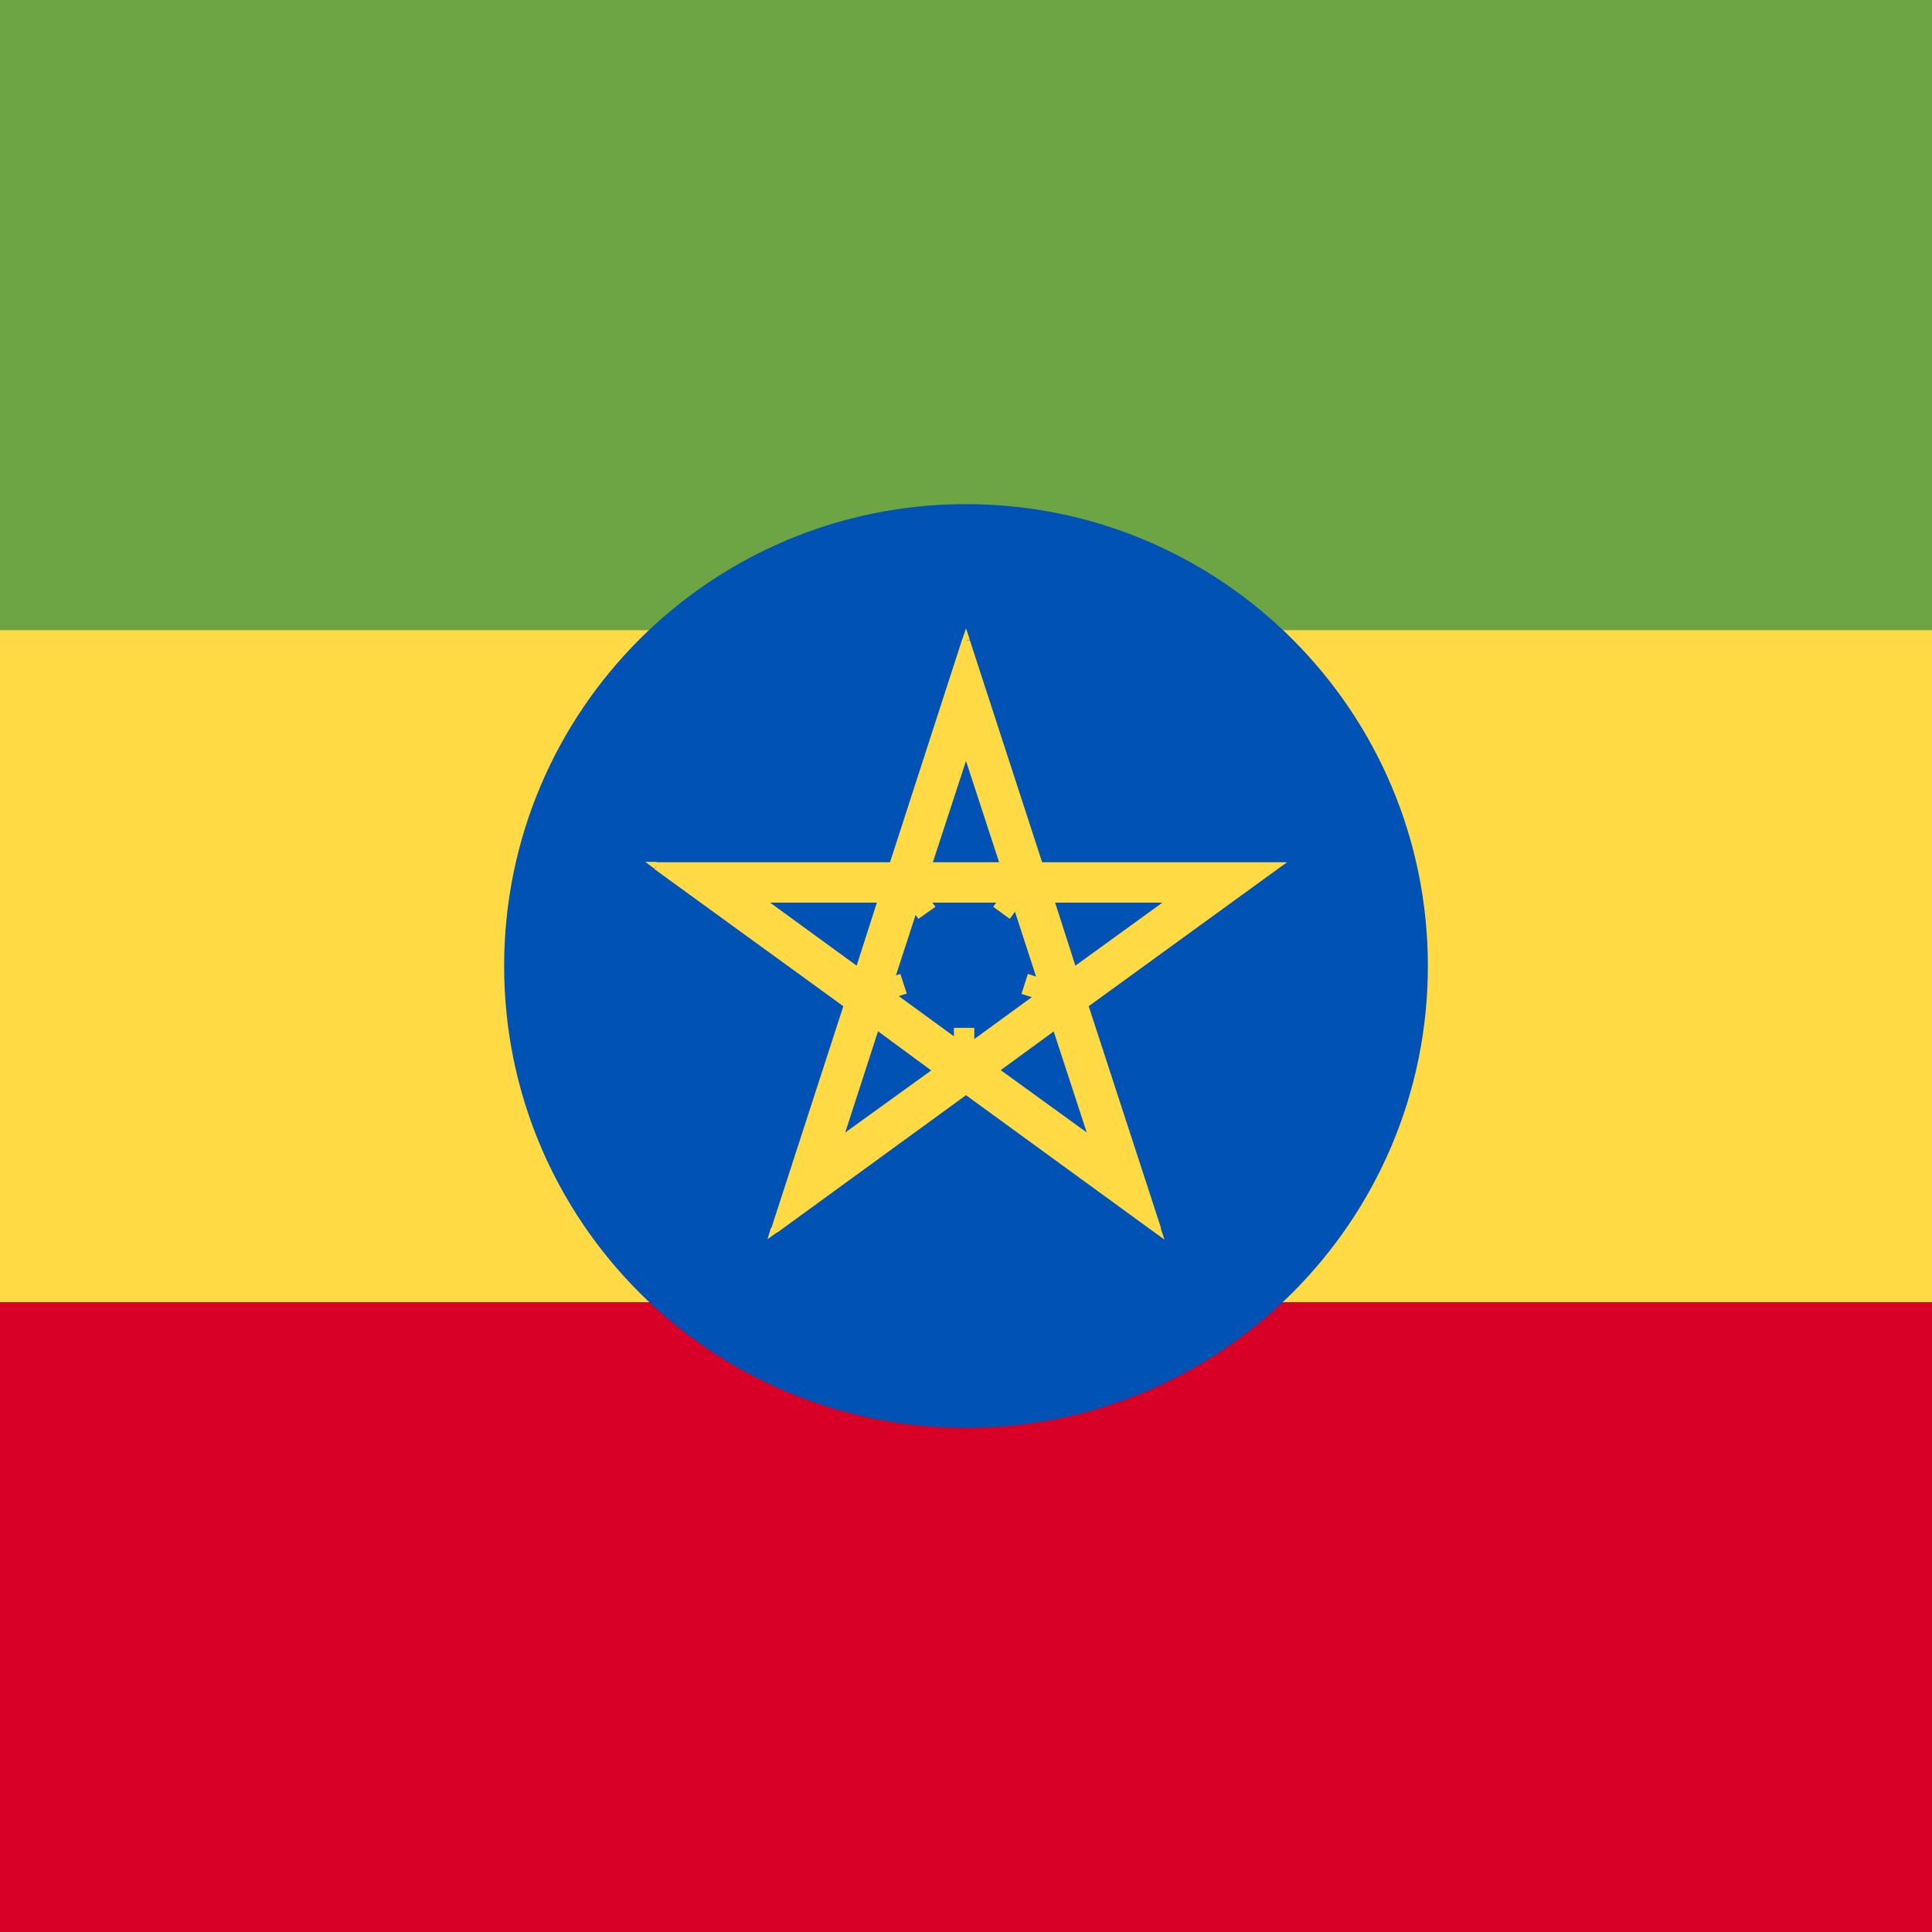
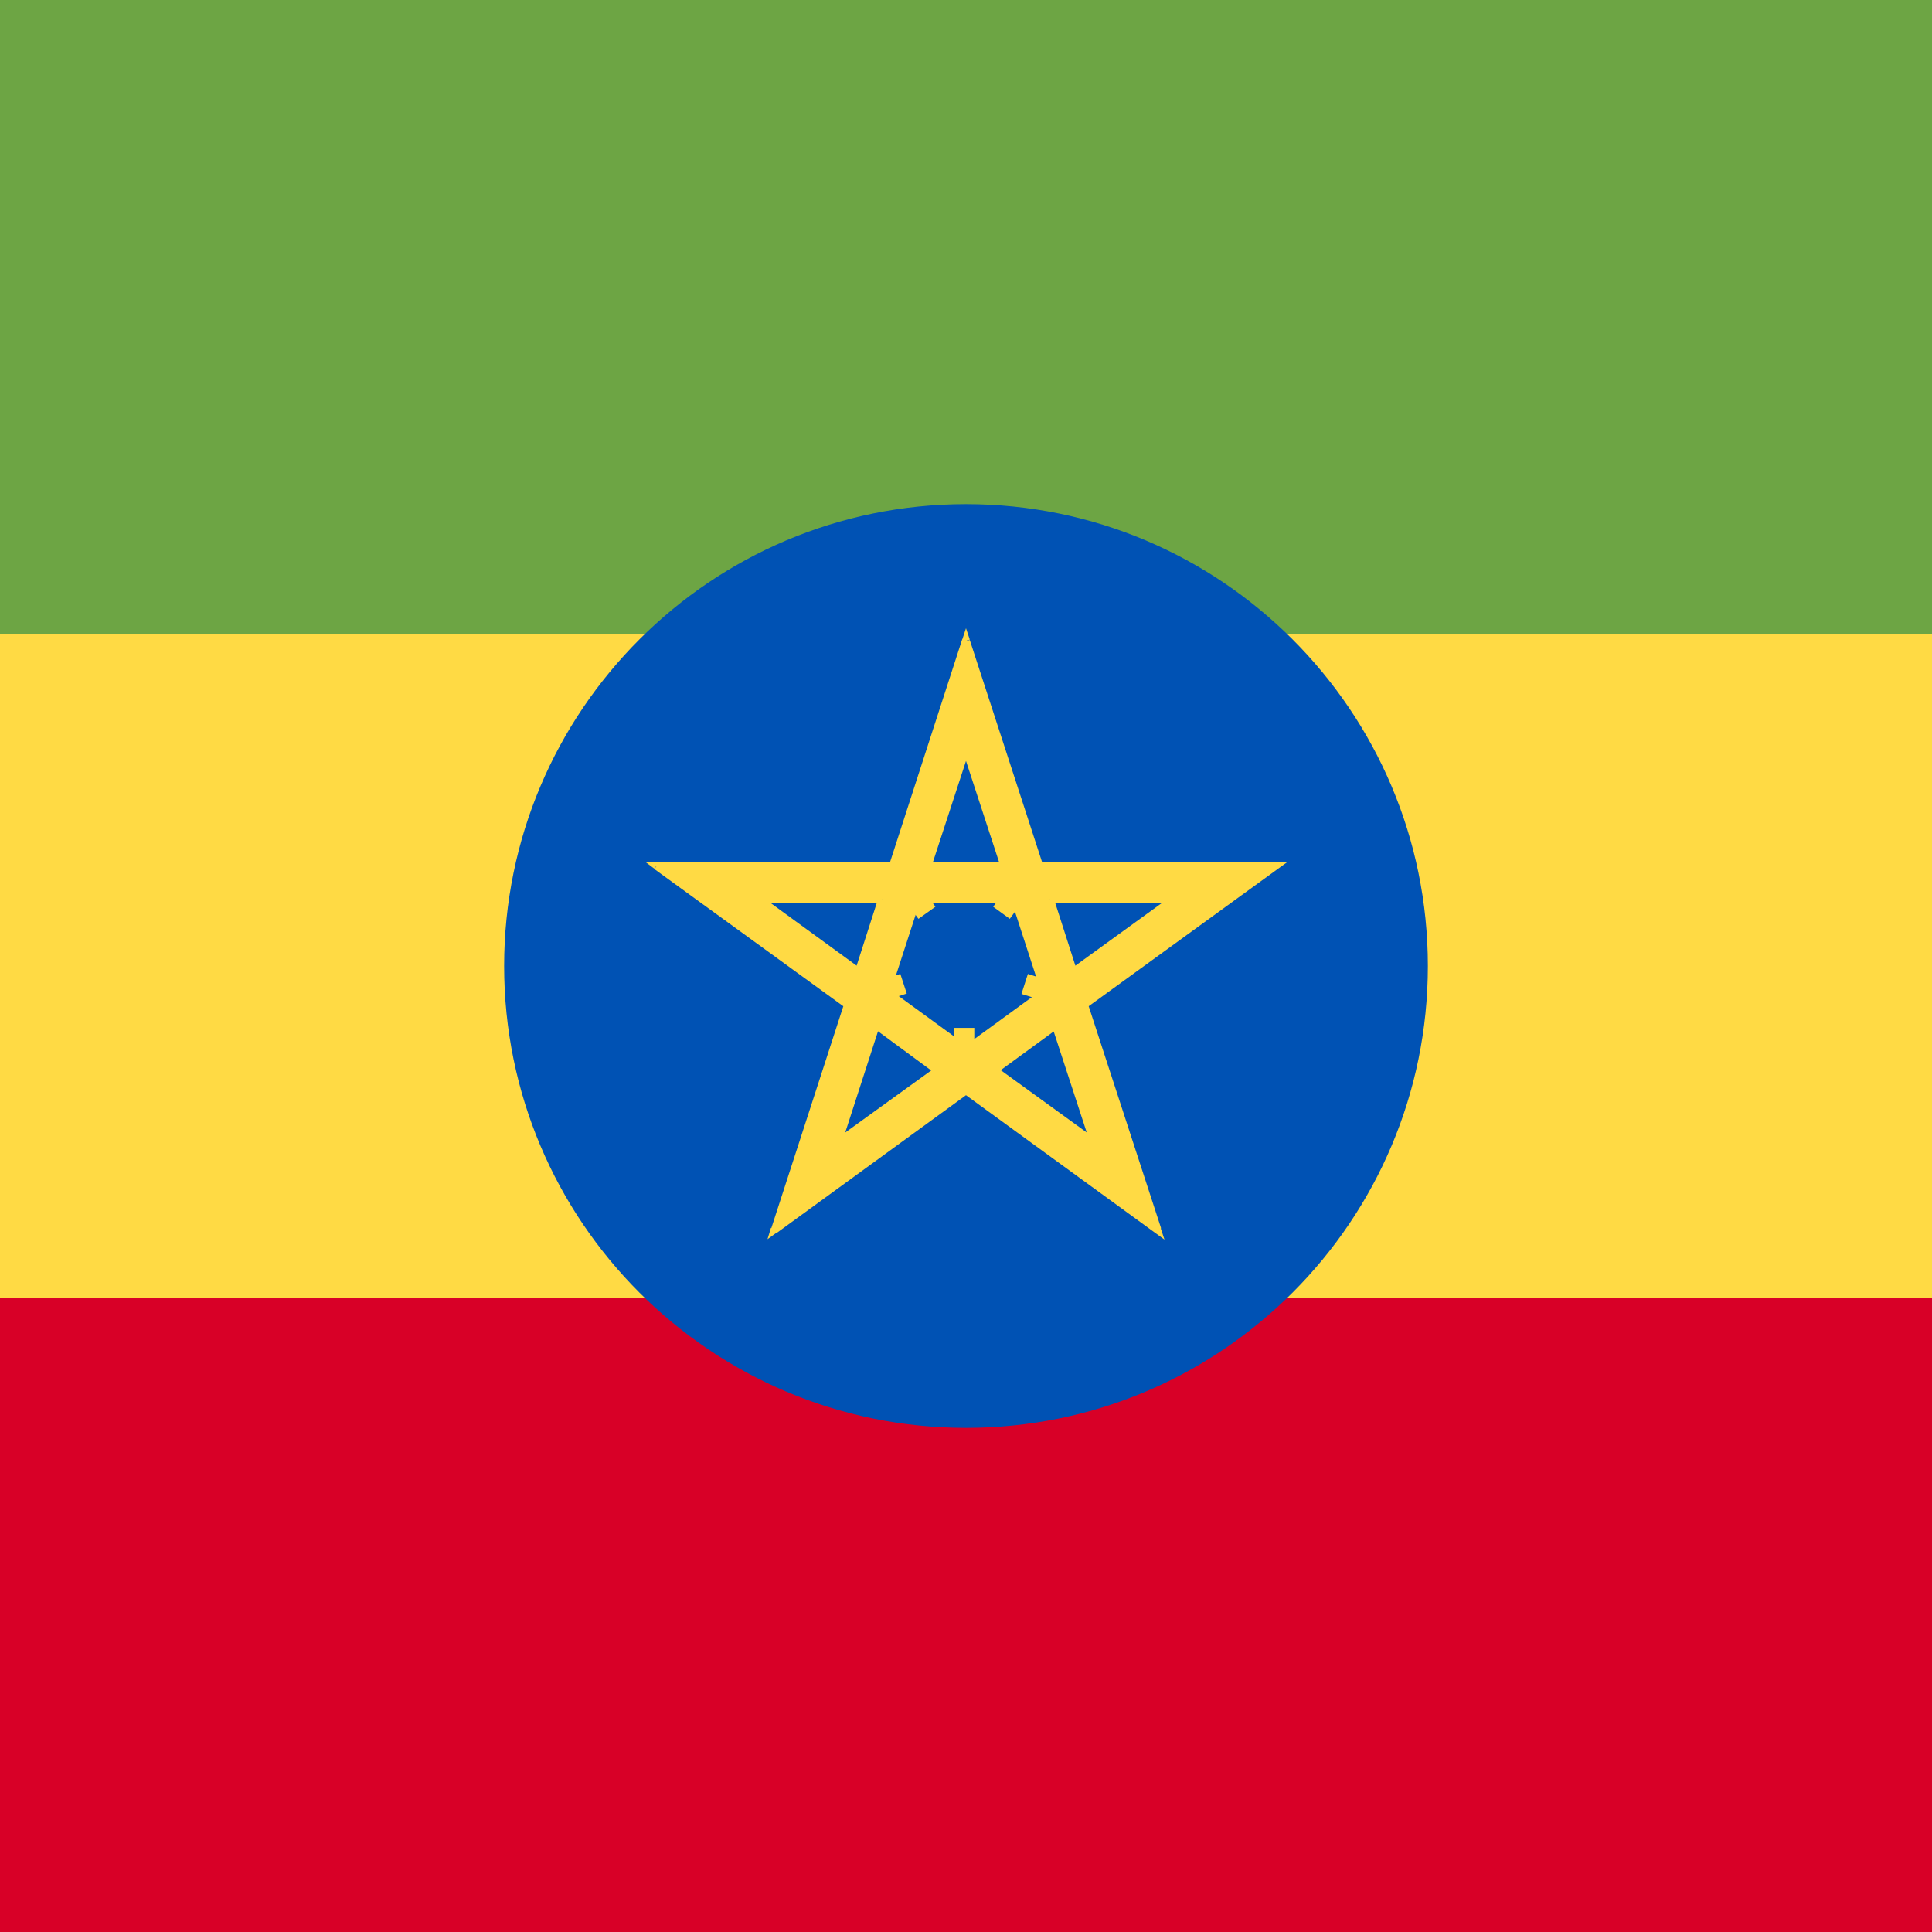
<svg xmlns="http://www.w3.org/2000/svg" width="512" height="512" fill="none">
-   <path fill="#FFDA44" d="M512 366.7H0V145.3h512z" />
-   <path fill="#6DA544" d="M512 167H0V0h512z" />
-   <path fill="#D80027" d="M512 512H0V345.1h512z" />
+   <path fill="#FFDA44" d="M512 376H0V136h512z" />
+   <path fill="#6DA544" d="M512 168H0V0h512z" />
+   <path fill="#D80027" d="M512 512H0V344h512z" />
  <path fill="#0052B4" d="M256 378.4a122.4 122.4 0 1 0 0-244.8 122.4 122.4 0 0 0 0 244.8Z" />
  <path fill="#FFDA44" fill-rule="evenodd" d="M275.4 229.4 256 169.8l-19.4 59.6H174l50.7 36.8-19.4 59.5L256 289l50.7 36.8-19.4-59.5 50.7-36.8h-62.6Zm-29.5 0 10.1-31.2 10.1 31.2H246Zm23 8.7H243l-8 24.7 21 15.3 21-15.3-8-24.7Zm-35.1 0-6.3 19.3-26.5-19.3h32.8Zm-1.6 33.5L222 302.8l26.5-19.3-16.3-11.9Zm31.3 11.9 16.3-11.9 10.2 31.2-26.5-19.3Zm21-26.1 26.5-19.3h-32.8l6.3 19.3Z" clip-rule="evenodd" />
  <path fill="#FFDA44" d="m256 169.8 1-.3-1-3-1 3 1 .3Zm19.4 59.6-1 .3.2.7h.8v-1Zm-38.8 0v1h.8l.2-.7-1-.3Zm-62.6 0v-1h-3l2.4 1.8.6-.8Zm50.7 36.8 1 .3.2-.7-.6-.4-.6.8Zm-19.4 59.5-1-.3-.9 3 2.5-1.8-.6-.9ZM256 289l.6-.8-.6-.4-.6.4.6.8Zm50.7 36.8-.6.9 2.5 1.8-1-3-1 .3Zm-19.4-59.5-.6-.8-.6.4.3.7 1-.3Zm50.7-36.8.6.8 2.5-1.8H338v1Zm-92.1 0-1-.3-.4 1.3h1.4v-1Zm10.1-31.2 1-.3-1-3-1 3 1 .3Zm10.1 31.2v1h1.4l-.4-1.3-1 .3Zm2.9 8.7 1-.3-.3-.7h-.7v1Zm-26 0v-1h-.7l-.2.7 1 .3Zm-8 24.7-1-.3-.2.7.6.4.6-.8Zm21 15.3-.6.8.6.4.6-.4-.6-.8Zm21-15.3.6.8.6-.4-.3-.7-1 .3Zm-49.5-5.4-.5.8 1 .8.5-1.3-1-.3Zm6.3-19.3 1 .4.4-1.4h-1.4v1Zm-32.8 0v-1h-3l2.4 1.9.6-.9Zm21 64.7-1-.4-.9 3 2.5-1.8-.6-.8Zm10.2-31.2.5-.8-1-.8-.5 1.3 1 .3Zm16.3 11.9.6.8 1.1-.8-1-.8-.7.8Zm31.3-11.9 1-.3-.4-1.3-1.1.8.5.8Zm-16.3 11.9-.6-.8-1.1.8 1 .8.7-.8Zm26.5 19.3-.6.8 2.5 1.8-1-3-1 .4Zm21-64.7.6.9 2.4-1.9h-3v1Zm-26.5 19.3-1 .3.4 1.3 1.1-.8-.5-.8Zm-6.3-19.3v-1h-1.4l.5 1.4.9-.4Zm-23.2-68 19.4 59.6 2-.6-19.4-59.6-2 .6Zm-17.4 59.6L257 170l-2-.6-19.3 59.6 1.9.6Zm-63.6.7h62.6v-2H174v2Zm51.3 35-50.7-36.8-1.2 1.6 50.7 36.8 1.2-1.6Zm-19 60.7 19.3-59.6-1.9-.6-19.3 59.5 1.9.7Zm49.1-38L204.7 325l1.2 1.7 50.7-36.9-1.2-1.6Zm51.9 36.8-50.7-36.8-1.2 1.6 50.7 36.9 1.2-1.7Zm-21-58.4 19.4 59.6 2-.7-19.4-59.5-2 .6Zm51.1-38-50.7 36.9 1.2 1.6 50.7-36.8-1.2-1.6Zm-62 1.9H338v-2h-62.6v2Zm-28.6-.7 10.2-31.2-2-.6-10 31.2 1.8.6Zm8.2-31.2 10.2 31.2 1.9-.6L257 198l-2 .6Zm-9.1 31.9H266v-2h-20v2Zm23 6.7H243v2h26v-2Zm-33 26 8-24.6-1.8-.7-8 24.7 1.9.6Zm20.7 14.2-21-15.3-1.2 1.6 21 15.3 1.2-1.6Zm19.8-15.3-21 15.3 1.2 1.6 21-15.3-1.2-1.6Zm-8.4-23.5 8 24.6 2-.6-8-24.7-2 .7Zm-39.5 19.2 6.2-19.2-1.9-.7-6.2 19.3 1.9.6Zm-28-18.7 26.5 19.2 1.1-1.6-26.5-19.3-1.2 1.7Zm33.3-1.9H201v2h32.8v-2Zm-10.8 66 10.1-31.2-1.9-.6-10.1 31.1 1.9.7Zm25-20.4L221.4 302l1.2 1.7 26.5-19.3-1.2-1.6Zm-16.4-10.3 16.3 12 1.2-1.7-16.4-12-1.1 1.7Zm47.7-1.6-16.4 11.9 1.2 1.6 16.3-11.9-1.1-1.6Zm11.6 31.6-10.1-31.1-2 .6 10.2 31.2 2-.7Zm-28-18 26.5 19.2 1.2-1.7-26.5-19.2-1.2 1.6Zm47.5-47-26.5 19.2 1.1 1.6 26.6-19.2-1.2-1.7Zm-32.2 1.7H311v-2h-32.8v2Zm7.2 18-6.2-19.3-2 .7 6.3 19.2 2-.6Z" />
  <path fill="#FFDA44" fill-rule="evenodd" d="m243.4 243.5-6-8.2 4.5-3.2 6 8.2-4.5 3.2Zm19.8-3.2 6-8.2 4.4 3.2-6 8.2-4.4-3.2Zm9.2 17.8 9.6 3.1-1.7 5.2-9.6-3 1.7-5.3Zm-14.2 14.2v10.1h-5.4v-10h5.4Zm-17.9-9-9.6 3.1-1.7-5.2 9.6-3.1 1.7 5.2Z" clip-rule="evenodd" />
</svg>
